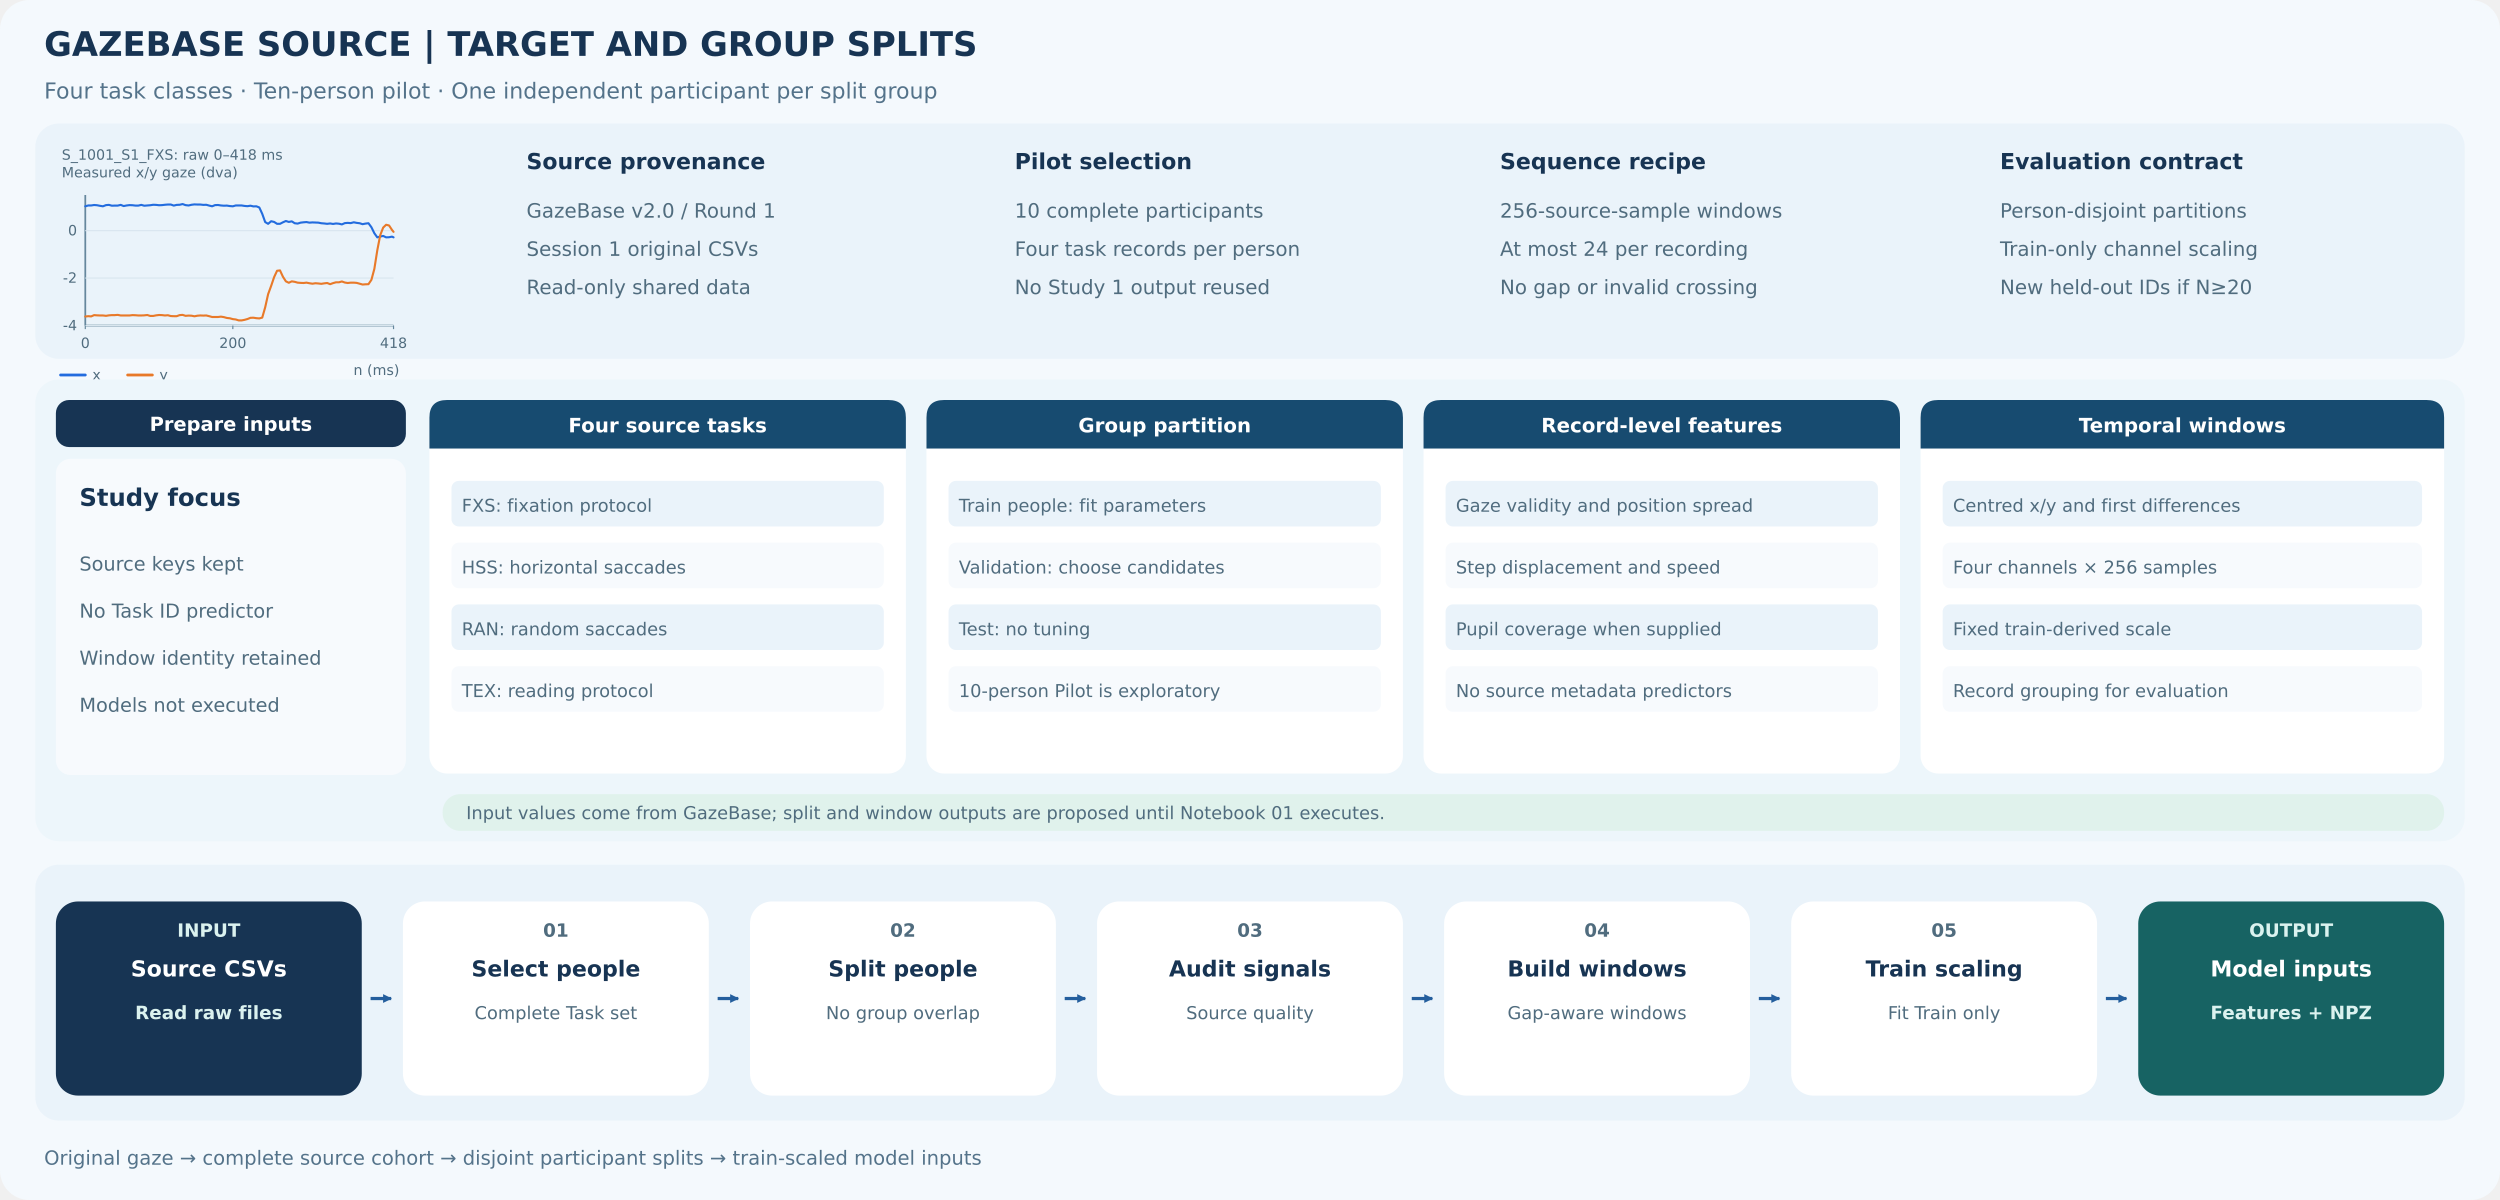
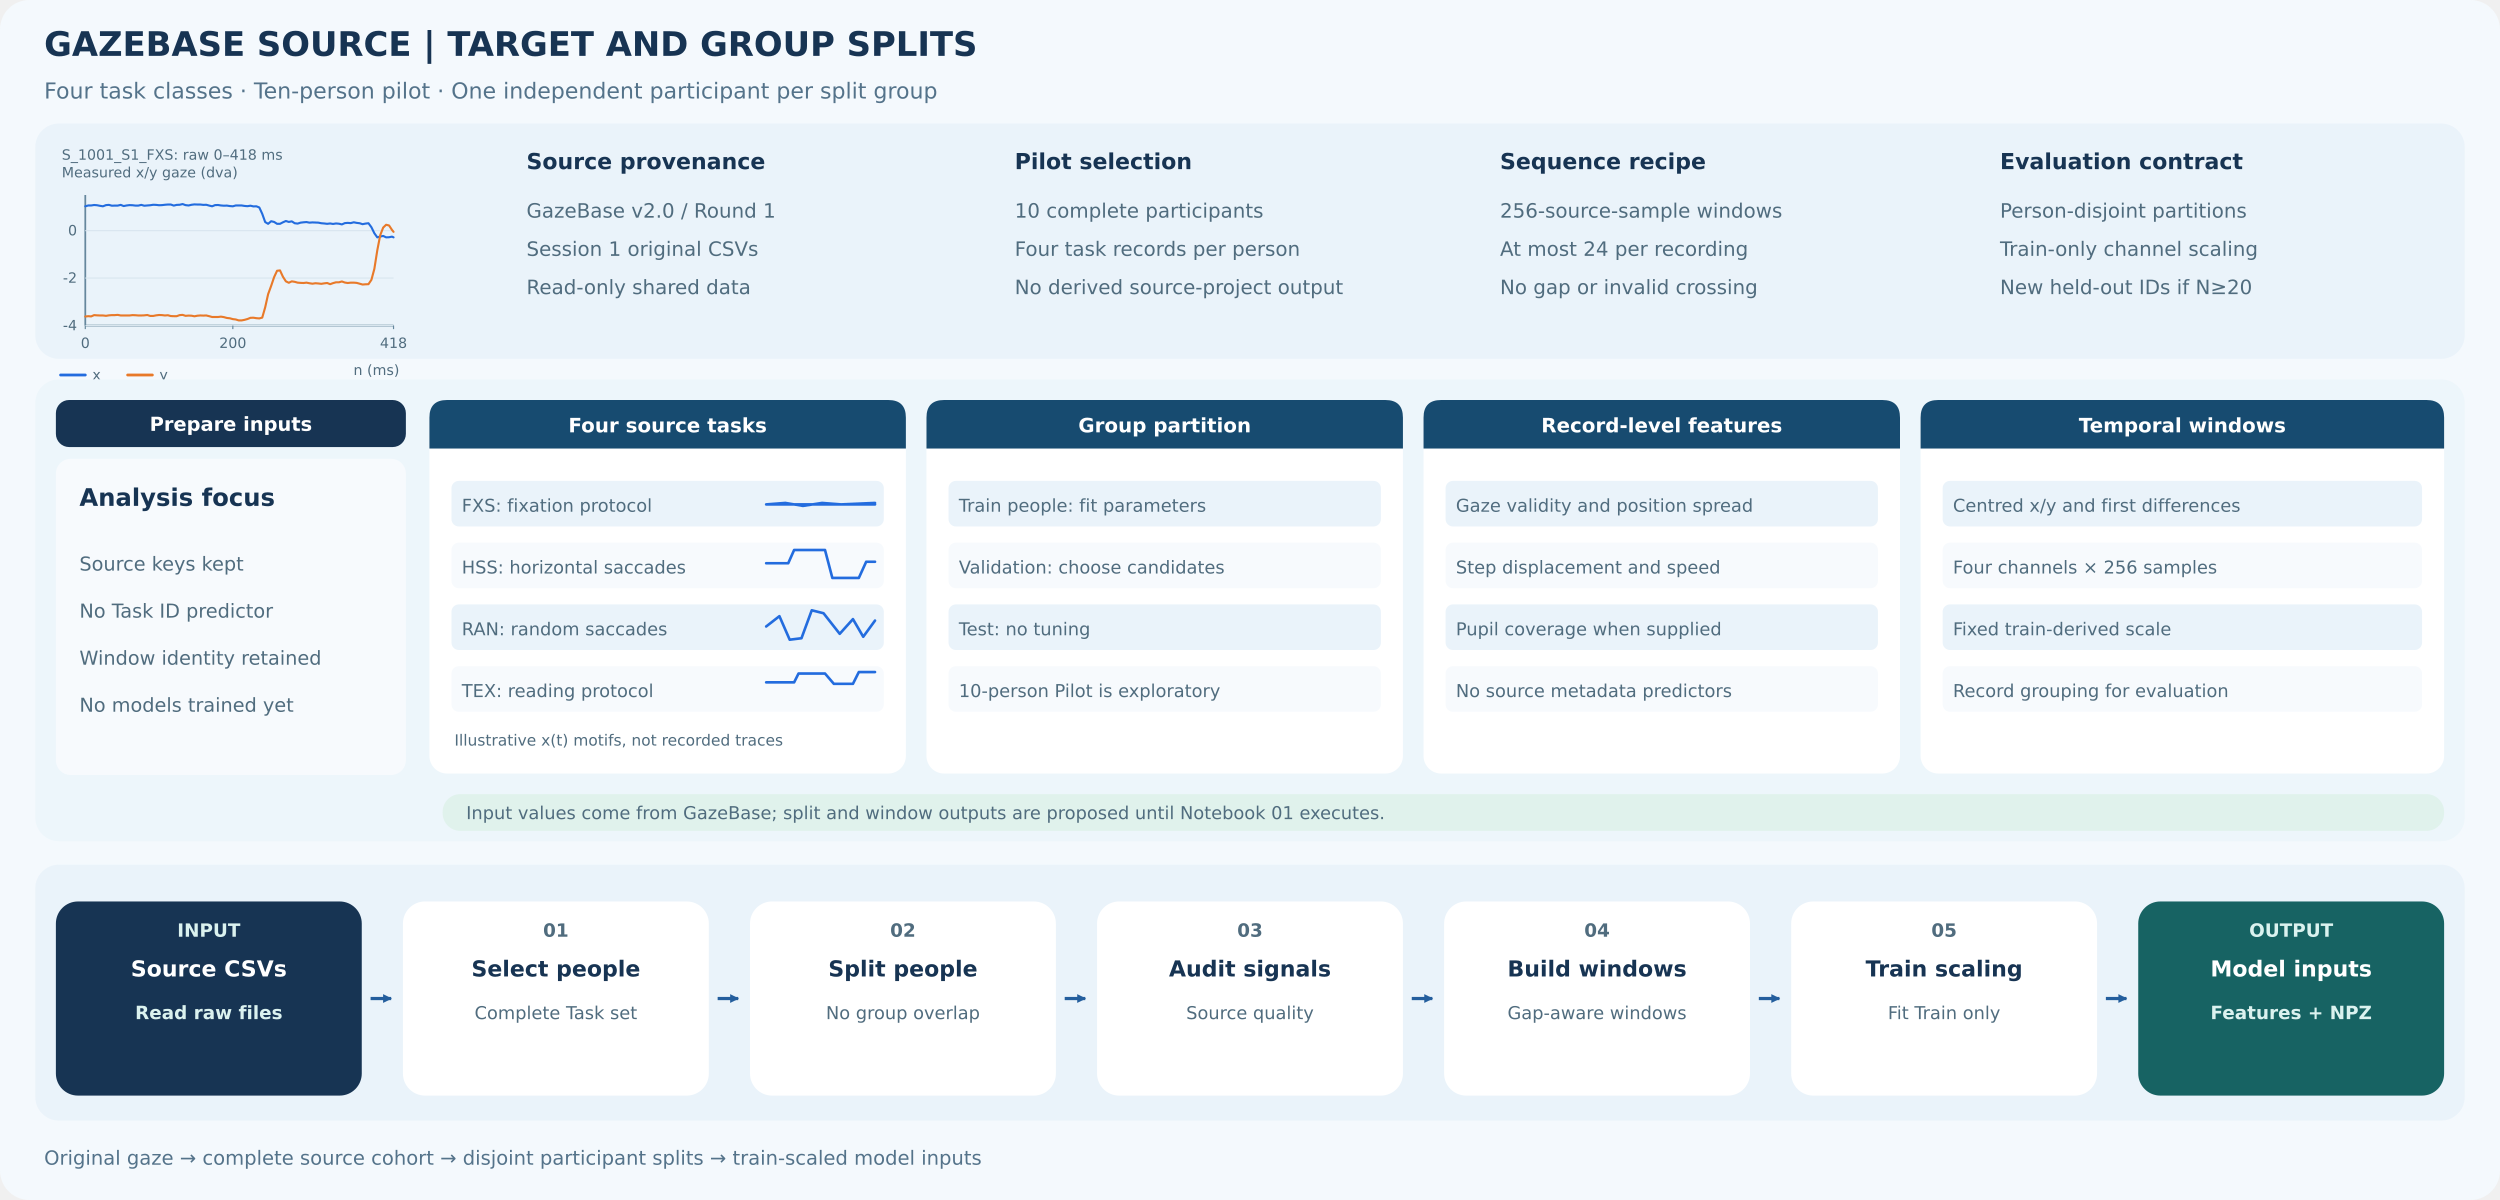
<svg xmlns="http://www.w3.org/2000/svg" width="1700" height="816" viewBox="0 0 1700 816" role="img" aria-labelledby="svg-title svg-desc">
  <defs>
    <style>
.title{font:700 23px DejaVu Sans,Arial,sans-serif;fill:#173453}.subtitle{font:400 15px DejaVu Sans,Arial,sans-serif;fill:#54738A}.sourceheading{font:700 11.5px DejaVu Sans,Arial,sans-serif;fill:#53738A}.sourcebody{font:400 13px DejaVu Sans,Arial,sans-serif;fill:#173453}.ctxhead{font:700 15px DejaVu Sans,Arial,sans-serif;fill:#173453}.ctxbody{font:400 13.5px DejaVu Sans,Arial,sans-serif;fill:#506C7E}.focushead{font:700 16.5px DejaVu Sans,Arial,sans-serif;fill:#173453}.focusbody{font:400 13.1px DejaVu Sans,Arial,sans-serif;fill:#506C7E}.sectionlabel{font:700 13.2px DejaVu Sans,Arial,sans-serif;fill:white}.panelhead{font:700 13.5px DejaVu Sans,Arial,sans-serif;fill:white}.panelbody{font:400 12.1px DejaVu Sans,Arial,sans-serif;fill:#506C7E}.nodeid{font:700 12.5px DejaVu Sans,Arial,sans-serif;fill:#506C7E}.nodetitle{font:700 15px DejaVu Sans,Arial,sans-serif;fill:#173453}.nodedesc{font:400 12.1px DejaVu Sans,Arial,sans-serif;fill:#506C7E}.endnodeid{font:700 12.5px DejaVu Sans,Arial,sans-serif;fill:#DBF2EF}.endnodetitle{font:700 15px DejaVu Sans,Arial,sans-serif;fill:white}.footer{font:400 13.3px DejaVu Sans,Arial,sans-serif;fill:#54738A}.overview-id{font:700 11.3px DejaVu Sans,Arial,sans-serif;fill:#506C7E}.overview-title{font:700 12.9px DejaVu Sans,Arial,sans-serif;fill:#173453}.overview-body{font:400 10.9px DejaVu Sans,Arial,sans-serif;fill:#506C7E}.overview-terminal-id{font:700 11.3px DejaVu Sans,Arial,sans-serif;fill:#DBF2EF}.overview-terminal-title{font:700 12.9px DejaVu Sans,Arial,sans-serif;fill:#FFFFFF}.overview-terminal-body{font:400 10.9px DejaVu Sans,Arial,sans-serif;fill:#DBF2EF}</style>
    <marker id="arr" markerWidth="6" markerHeight="6" refX="5.5" refY="3" orient="auto" markerUnits="userSpaceOnUse">
      <path d="M0 0 L6 3 L0 6 Z" fill="#245E9D" />
    </marker>
  </defs>
  <rect x="0" y="0" width="1700" height="816" rx="20" fill="#F4F9FD" stroke="none" stroke-width="1" />
  <g id="band-0-header">
    <text x="30" y="38" class="title">GAZEBASE SOURCE | TARGET AND GROUP SPLITS</text>
    <text x="30" y="67" class="subtitle">Four task classes · Ten-person pilot · One independent participant per split group</text>
  </g>
  <g id="band-1-context">
    <rect x="24" y="84" width="1652" height="160" rx="16" fill="#EAF3FA" stroke-width="2" />
    <g id="source-record" aria-label="Measured horizontal and vertical gaze excerpt from original GazeBase record S_1001_S1_FXS" transform="translate(-204.4 -153) scale(0.8)">
      <text x="308" y="327" class="panelbody">S_1001_S1_FXS: raw 0–418 ms</text>
      <text x="308" y="342" class="panelbody">Measured x/y gaze (dva)</text>
      <line x1="328" y1="357" x2="328" y2="468" stroke="#66879D" stroke-width="1.5" />
      <line x1="328" y1="468" x2="590" y2="468" stroke="#66879D" stroke-width="1.5" />
      <line x1="328" y1="468" x2="590" y2="468" stroke="#D9E6EF" stroke-width="1" />
      <text x="321" y="472" class="panelbody" text-anchor="end">-4</text>
      <line x1="328" y1="427.6" x2="590" y2="427.6" stroke="#D9E6EF" stroke-width="1" />
      <text x="321" y="431.6" class="panelbody" text-anchor="end">-2</text>
      <line x1="328" y1="387.3" x2="590" y2="387.3" stroke="#D9E6EF" stroke-width="1" />
      <text x="321" y="391.3" class="panelbody" text-anchor="end">0</text>
      <line x1="328" y1="468" x2="328" y2="471" stroke="#66879D" stroke-width="1" />
      <text x="328" y="487" class="panelbody" text-anchor="middle">0</text>
      <line x1="453.4" y1="468" x2="453.4" y2="471" stroke="#66879D" stroke-width="1" />
      <text x="453.4" y="487" class="panelbody" text-anchor="middle">200</text>
      <line x1="590" y1="468" x2="590" y2="471" stroke="#66879D" stroke-width="1" />
      <text x="590" y="487" class="panelbody" text-anchor="middle">418</text>
      <path d="M328.0 366.6 L330.5 365.9 L333.0 365.9 L335.5 365.5 L338.0 365.7 L340.5 366.2 L343.0 366.6 L345.6 365.6 L348.1 365.4 L350.6 366.1 L353.1 366.0 L355.6 366.0 L358.1 365.4 L360.6 366.4 L363.1 365.9 L365.6 365.6 L368.1 365.7 L370.6 366.0 L373.1 366.0 L375.6 365.4 L378.1 366.1 L380.7 365.9 L383.2 365.7 L385.7 365.3 L388.2 365.4 L390.7 365.7 L393.2 365.6 L395.7 365.3 L398.2 365.1 L400.7 365.1 L403.2 366.0 L405.7 365.4 L408.2 365.3 L410.7 364.7 L413.2 365.6 L415.8 365.9 L418.3 365.3 L420.8 365.0 L423.3 365.1 L425.8 365.1 L428.3 365.4 L430.8 365.3 L433.3 366.0 L435.8 366.6 L438.3 365.6 L440.8 365.5 L443.3 365.9 L445.8 366.1 L448.3 366.0 L450.9 366.4 L453.4 366.6 L455.9 365.9 L458.4 365.9 L460.9 365.9 L463.4 366.3 L465.9 366.5 L468.4 366.1 L470.9 366.7 L473.4 366.6 L475.9 367.6 L478.4 373.0 L480.9 380.0 L483.4 381.5 L486.0 379.3 L488.5 379.9 L491.0 381.5 L493.5 381.5 L496.0 380.2 L498.5 379.1 L501.0 379.9 L503.5 379.4 L506.0 381.0 L508.5 381.3 L511.0 380.5 L513.5 380.2 L516.0 380.0 L518.5 380.5 L521.1 380.3 L523.6 380.4 L526.1 380.5 L528.6 381.0 L531.1 381.2 L533.6 381.5 L536.1 381.2 L538.6 381.6 L541.1 381.2 L543.6 381.4 L546.1 382.0 L548.6 380.9 L551.1 380.7 L553.6 380.9 L556.2 380.2 L558.7 380.7 L561.2 381.0 L563.7 381.8 L566.2 381.3 L568.7 381.0 L571.2 384.4 L573.7 389.5 L576.2 393.0 L578.7 392.3 L581.2 391.8 L583.7 393.0 L586.2 392.9 L588.7 392.4 L590.0 393.0" fill="none" stroke="#236CDE" stroke-width="1.8" stroke-linecap="round" stroke-linejoin="round" />
      <path d="M328.0 460.3 L330.5 460.0 L333.0 460.2 L335.5 459.1 L338.0 459.3 L340.5 459.4 L343.0 459.4 L345.6 459.7 L348.1 459.3 L350.6 459.1 L353.1 459.1 L355.6 458.9 L358.1 459.4 L360.6 459.4 L363.1 459.4 L365.6 459.4 L368.1 459.1 L370.6 459.2 L373.1 459.4 L375.6 459.4 L378.1 459.3 L380.7 459.0 L383.2 459.8 L385.7 459.8 L388.2 459.3 L390.7 459.0 L393.2 459.1 L395.7 459.4 L398.2 459.2 L400.7 459.9 L403.2 460.0 L405.7 460.0 L408.2 459.1 L410.7 458.9 L413.2 459.7 L415.8 459.5 L418.3 459.6 L420.8 460.1 L423.3 459.6 L425.8 459.4 L428.3 459.5 L430.8 459.4 L433.3 460.0 L435.8 460.7 L438.3 460.7 L440.8 460.7 L443.3 460.4 L445.8 460.8 L448.3 461.5 L450.9 461.8 L453.4 462.5 L455.9 462.8 L458.4 463.6 L460.9 463.6 L463.4 463.1 L465.9 462.4 L468.4 461.4 L470.9 461.3 L473.4 461.7 L475.9 461.9 L478.4 461.2 L480.9 452.5 L483.4 441.3 L486.0 434.2 L488.5 426.8 L491.0 421.4 L493.5 421.1 L496.0 426.5 L498.5 430.4 L501.0 431.6 L503.5 430.4 L506.0 430.8 L508.5 431.5 L511.0 431.7 L513.5 431.8 L516.0 431.5 L518.5 432.0 L521.1 432.4 L523.6 432.0 L526.1 432.2 L528.6 432.5 L531.1 432.1 L533.6 431.8 L536.1 432.8 L538.6 431.9 L541.1 431.2 L543.6 431.2 L546.1 430.5 L548.6 431.4 L551.1 431.8 L553.6 431.5 L556.2 431.5 L558.7 431.7 L561.2 432.4 L563.7 433.1 L566.2 432.9 L568.7 432.8 L571.2 429.1 L573.7 419.8 L576.2 404.0 L578.7 391.1 L581.2 384.7 L583.7 382.3 L586.2 382.9 L588.7 386.7 L590.0 388.3" fill="none" stroke="#E87929" stroke-width="1.8" stroke-linecap="round" stroke-linejoin="round" />
      <path d="M307 510 L328 510" fill="none" stroke="#236CDE" stroke-width="2.4" stroke-linecap="round" stroke-linejoin="round" />
      <text x="334" y="514" class="panelbody">x</text>
      <path d="M364 510 L385 510" fill="none" stroke="#E87929" stroke-width="2.4" stroke-linecap="round" stroke-linejoin="round" />
      <text x="391" y="514" class="panelbody">y</text>
      <text x="595" y="510" class="panelbody" text-anchor="end">n (ms)</text>
    </g>
    <g id="context-1">
      <text x="358" y="115" class="ctxhead">Source provenance</text>
      <text x="358" y="148" class="ctxbody">GazeBase v2.0 / Round 1</text>
      <text x="358" y="174" class="ctxbody">Session 1 original CSVs</text>
      <text x="358" y="200" class="ctxbody">Read-only shared data</text>
    </g>
    <g id="context-2">
      <text x="690" y="115" class="ctxhead">Pilot selection</text>
      <text x="690" y="148" class="ctxbody">10 complete participants</text>
      <text x="690" y="174" class="ctxbody">Four task records per person</text>
-       <text x="690" y="200" class="ctxbody">No Study 1 output reused</text>
+       <text x="690" y="200" class="ctxbody">No derived source-project output</text>
    </g>
    <g id="context-3">
      <text x="1020" y="115" class="ctxhead">Sequence recipe</text>
      <text x="1020" y="148" class="ctxbody">256-source-sample windows</text>
      <text x="1020" y="174" class="ctxbody">At most 24 per recording</text>
      <text x="1020" y="200" class="ctxbody">No gap or invalid crossing</text>
    </g>
    <g id="context-4">
      <text x="1360" y="115" class="ctxhead">Evaluation contract</text>
      <text x="1360" y="148" class="ctxbody">Person-disjoint partitions</text>
      <text x="1360" y="174" class="ctxbody">Train-only channel scaling</text>
      <text x="1360" y="200" class="ctxbody">New held-out IDs if N≥20</text>
    </g>
  </g>
  <g id="band-2-analysis">
    <rect x="24" y="258" width="1652" height="314" rx="16" fill="#EDF6FB" stroke-width="1.5" />
    <g id="focus">
      <rect x="38" y="272" width="238" height="32" rx="9" fill="#173453" stroke-width="1.5" />
      <text x="157" y="293" class="sectionlabel" text-anchor="middle">Prepare inputs</text>
      <rect x="38" y="312" width="238" height="215" rx="10" fill="#F7FAFD" stroke-width="1.5" />
-       <text x="54" y="344" class="focushead">Study focus</text>
+       <text x="54" y="344" class="focushead">Analysis focus</text>
      <text x="54" y="388" class="focusbody">Source keys kept</text>
      <text x="54" y="420" class="focusbody">No Task ID predictor</text>
      <text x="54" y="452" class="focusbody">Window identity retained</text>
-       <text x="54" y="484" class="focusbody">Models not executed</text>
+       <text x="54" y="484" class="focusbody">No models trained yet</text>
    </g>
    <g id="panels">
      <g id="panel-1">
        <rect x="292" y="272" width="324" height="254" rx="12" fill="#FFFFFF" stroke-width="1.5" />
        <path d="M304 272 H604 Q616 272 616 284 V305 H292 V284 Q292 272 304 272Z" fill="#174B70" />
        <text x="454" y="294" class="panelhead" text-anchor="middle">Four source tasks</text>
        <g id="scientific-panel-1">
          <rect x="307" y="327" width="294" height="31" rx="5" fill="#EAF3FA" stroke-width="0" />
          <text x="314" y="348" class="panelbody">FXS: fixation protocol</text>
          <rect x="307" y="369" width="294" height="31" rx="5" fill="#F7FAFD" stroke-width="0" />
          <text x="314" y="390" class="panelbody">HSS: horizontal saccades</text>
          <rect x="307" y="411" width="294" height="31" rx="5" fill="#EAF3FA" stroke-width="0" />
          <text x="314" y="432" class="panelbody">RAN: random saccades</text>
          <rect x="307" y="453" width="294" height="31" rx="5" fill="#F7FAFD" stroke-width="0" />
          <text x="314" y="474" class="panelbody">TEX: reading protocol</text>
+           <g id="task-motion-schematics" aria-label="Illustrative x-position motifs; not measured gaze data">
+             <path d="M521 343 H595 M521 343 l13 -1 12 2 13 -2 13 1 23 -1" fill="none" stroke="#236CDE" stroke-width="1.8" stroke-linecap="round" />
+             <path d="M521 383 H536 L540 374 H561 L566 393 H584 L589 382 H595" fill="none" stroke="#236CDE" stroke-width="1.8" stroke-linecap="round" stroke-linejoin="round" />
+             <path d="M521 426 L530 419 L537 435 L545 434 L552 415 L560 417 L571 431 L580 421 L587 433 L595 422" fill="none" stroke="#236CDE" stroke-width="1.8" stroke-linecap="round" stroke-linejoin="round" />
+             <path d="M521 464 H540 L543 458 H561 L567 465 H580 L584 457 H595" fill="none" stroke="#236CDE" stroke-width="1.8" stroke-linecap="round" stroke-linejoin="round" />
+             <text x="309" y="507" style="font-family:DejaVu Sans,Arial,sans-serif;font-size:10.5px;fill:#506C7E">Illustrative x(t) motifs, not recorded traces</text>
+           </g>
        </g>
      </g>
      <g id="panel-2">
        <rect x="630" y="272" width="324" height="254" rx="12" fill="#FFFFFF" stroke-width="1.5" />
        <path d="M642 272 H942 Q954 272 954 284 V305 H630 V284 Q630 272 642 272Z" fill="#174B70" />
        <text x="792" y="294" class="panelhead" text-anchor="middle">Group partition</text>
        <g id="scientific-panel-2">
          <rect x="645" y="327" width="294" height="31" rx="5" fill="#EAF3FA" stroke-width="0" />
          <text x="652" y="348" class="panelbody">Train people: fit parameters</text>
          <rect x="645" y="369" width="294" height="31" rx="5" fill="#F7FAFD" stroke-width="0" />
          <text x="652" y="390" class="panelbody">Validation: choose candidates</text>
          <rect x="645" y="411" width="294" height="31" rx="5" fill="#EAF3FA" stroke-width="0" />
          <text x="652" y="432" class="panelbody">Test: no tuning</text>
          <rect x="645" y="453" width="294" height="31" rx="5" fill="#F7FAFD" stroke-width="0" />
          <text x="652" y="474" class="panelbody">10-person Pilot is exploratory</text>
        </g>
      </g>
      <g id="panel-3">
        <rect x="968" y="272" width="324" height="254" rx="12" fill="#FFFFFF" stroke-width="1.5" />
        <path d="M980 272 H1280 Q1292 272 1292 284 V305 H968 V284 Q968 272 980 272Z" fill="#174B70" />
        <text x="1130" y="294" class="panelhead" text-anchor="middle">Record-level features</text>
        <g id="scientific-panel-3">
          <rect x="983" y="327" width="294" height="31" rx="5" fill="#EAF3FA" stroke-width="0" />
          <text x="990" y="348" class="panelbody">Gaze validity and position spread</text>
          <rect x="983" y="369" width="294" height="31" rx="5" fill="#F7FAFD" stroke-width="0" />
          <text x="990" y="390" class="panelbody">Step displacement and speed</text>
          <rect x="983" y="411" width="294" height="31" rx="5" fill="#EAF3FA" stroke-width="0" />
          <text x="990" y="432" class="panelbody">Pupil coverage when supplied</text>
          <rect x="983" y="453" width="294" height="31" rx="5" fill="#F7FAFD" stroke-width="0" />
          <text x="990" y="474" class="panelbody">No source metadata predictors</text>
        </g>
      </g>
      <g id="panel-4">
        <rect x="1306" y="272" width="356" height="254" rx="12" fill="#FFFFFF" stroke-width="1.5" />
        <path d="M1318 272 H1650 Q1662 272 1662 284 V305 H1306 V284 Q1306 272 1318 272Z" fill="#174B70" />
        <text x="1484" y="294" class="panelhead" text-anchor="middle">Temporal windows</text>
        <g id="scientific-panel-4">
          <rect x="1321" y="327" width="326" height="31" rx="5" fill="#EAF3FA" stroke-width="0" />
          <text x="1328" y="348" class="panelbody">Centred x/y and first differences</text>
          <rect x="1321" y="369" width="326" height="31" rx="5" fill="#F7FAFD" stroke-width="0" />
          <text x="1328" y="390" class="panelbody">Four channels × 256 samples</text>
          <rect x="1321" y="411" width="326" height="31" rx="5" fill="#EAF3FA" stroke-width="0" />
          <text x="1328" y="432" class="panelbody">Fixed train-derived scale</text>
          <rect x="1321" y="453" width="326" height="31" rx="5" fill="#F7FAFD" stroke-width="0" />
          <text x="1328" y="474" class="panelbody">Record grouping for evaluation</text>
        </g>
      </g>
    </g>
    <g id="scientific-note">
      <rect x="301" y="540" width="1361" height="25" rx="12" fill="#E0F2EC" stroke-width="1.5" />
      <text x="317" y="557" class="panelbody">Input values come from GazeBase; split and window outputs are proposed until Notebook 01 executes.</text>
    </g>
  </g>
  <g id="band-3-workflow">
    <rect x="24" y="588" width="1652" height="174" rx="16" fill="#EAF3FA" stroke-width="2" />
    <g id="nodes">
      <g id="node-0">
        <rect x="38" y="613" width="208" height="132" rx="15" fill="#173453" stroke-width="1.8" />
        <text x="142" y="637" class="endnodeid" text-anchor="middle">INPUT</text>
        <text x="142" y="664" class="endnodetitle" text-anchor="middle">Source CSVs</text>
        <text x="142" y="693" class="endnodeid" text-anchor="middle">Read raw files</text>
      </g>
      <g id="node-1">
        <rect x="274" y="613" width="208" height="132" rx="15" fill="#FFFFFF" stroke-width="1.8" />
        <text x="378" y="637" class="nodeid" text-anchor="middle">01</text>
        <text x="378" y="664" class="nodetitle" text-anchor="middle">Select people</text>
        <text x="378" y="693" class="nodedesc" text-anchor="middle">Complete Task set</text>
      </g>
      <g id="node-2">
        <rect x="510" y="613" width="208" height="132" rx="15" fill="#FFFFFF" stroke-width="1.8" />
        <text x="614" y="637" class="nodeid" text-anchor="middle">02</text>
        <text x="614" y="664" class="nodetitle" text-anchor="middle">Split people</text>
        <text x="614" y="693" class="nodedesc" text-anchor="middle">No group overlap</text>
      </g>
      <g id="node-3">
        <rect x="746" y="613" width="208" height="132" rx="15" fill="#FFFFFF" stroke-width="1.8" />
        <text x="850" y="637" class="nodeid" text-anchor="middle">03</text>
        <text x="850" y="664" class="nodetitle" text-anchor="middle">Audit signals</text>
        <text x="850" y="693" class="nodedesc" text-anchor="middle">Source quality</text>
      </g>
      <g id="node-4">
        <rect x="982" y="613" width="208" height="132" rx="15" fill="#FFFFFF" stroke-width="1.8" />
        <text x="1086" y="637" class="nodeid" text-anchor="middle">04</text>
        <text x="1086" y="664" class="nodetitle" text-anchor="middle">Build windows</text>
        <text x="1086" y="693" class="nodedesc" text-anchor="middle">Gap-aware windows</text>
      </g>
      <g id="node-5">
        <rect x="1218" y="613" width="208" height="132" rx="15" fill="#FFFFFF" stroke-width="1.8" />
        <text x="1322" y="637" class="nodeid" text-anchor="middle">05</text>
        <text x="1322" y="664" class="nodetitle" text-anchor="middle">Train scaling</text>
        <text x="1322" y="693" class="nodedesc" text-anchor="middle">Fit Train only</text>
      </g>
      <g id="node-6">
        <rect x="1454" y="613" width="208" height="132" rx="15" fill="#176363" stroke-width="1.8" />
        <text x="1558" y="637" class="endnodeid" text-anchor="middle">OUTPUT</text>
        <text x="1558" y="664" class="endnodetitle" text-anchor="middle">Model inputs</text>
        <text x="1558" y="693" class="endnodeid" text-anchor="middle">Features + NPZ</text>
      </g>
    </g>
    <g id="connectors">
      <line x1="252" y1="679" x2="266" y2="679" stroke="#245E9D" stroke-width="2.2" marker-end="url(#arr)" />
      <line x1="488" y1="679" x2="502" y2="679" stroke="#245E9D" stroke-width="2.2" marker-end="url(#arr)" />
      <line x1="724" y1="679" x2="738" y2="679" stroke="#245E9D" stroke-width="2.2" marker-end="url(#arr)" />
      <line x1="960" y1="679" x2="974" y2="679" stroke="#245E9D" stroke-width="2.2" marker-end="url(#arr)" />
      <line x1="1196" y1="679" x2="1210" y2="679" stroke="#245E9D" stroke-width="2.2" marker-end="url(#arr)" />
      <line x1="1432" y1="679" x2="1446" y2="679" stroke="#245E9D" stroke-width="2.2" marker-end="url(#arr)" />
    </g>
  </g>
  <g id="band-4-summary">
    <text x="30" y="792" class="footer">Original gaze → complete source cohort → disjoint participant splits → train-scaled model inputs</text>
  </g>
</svg>
